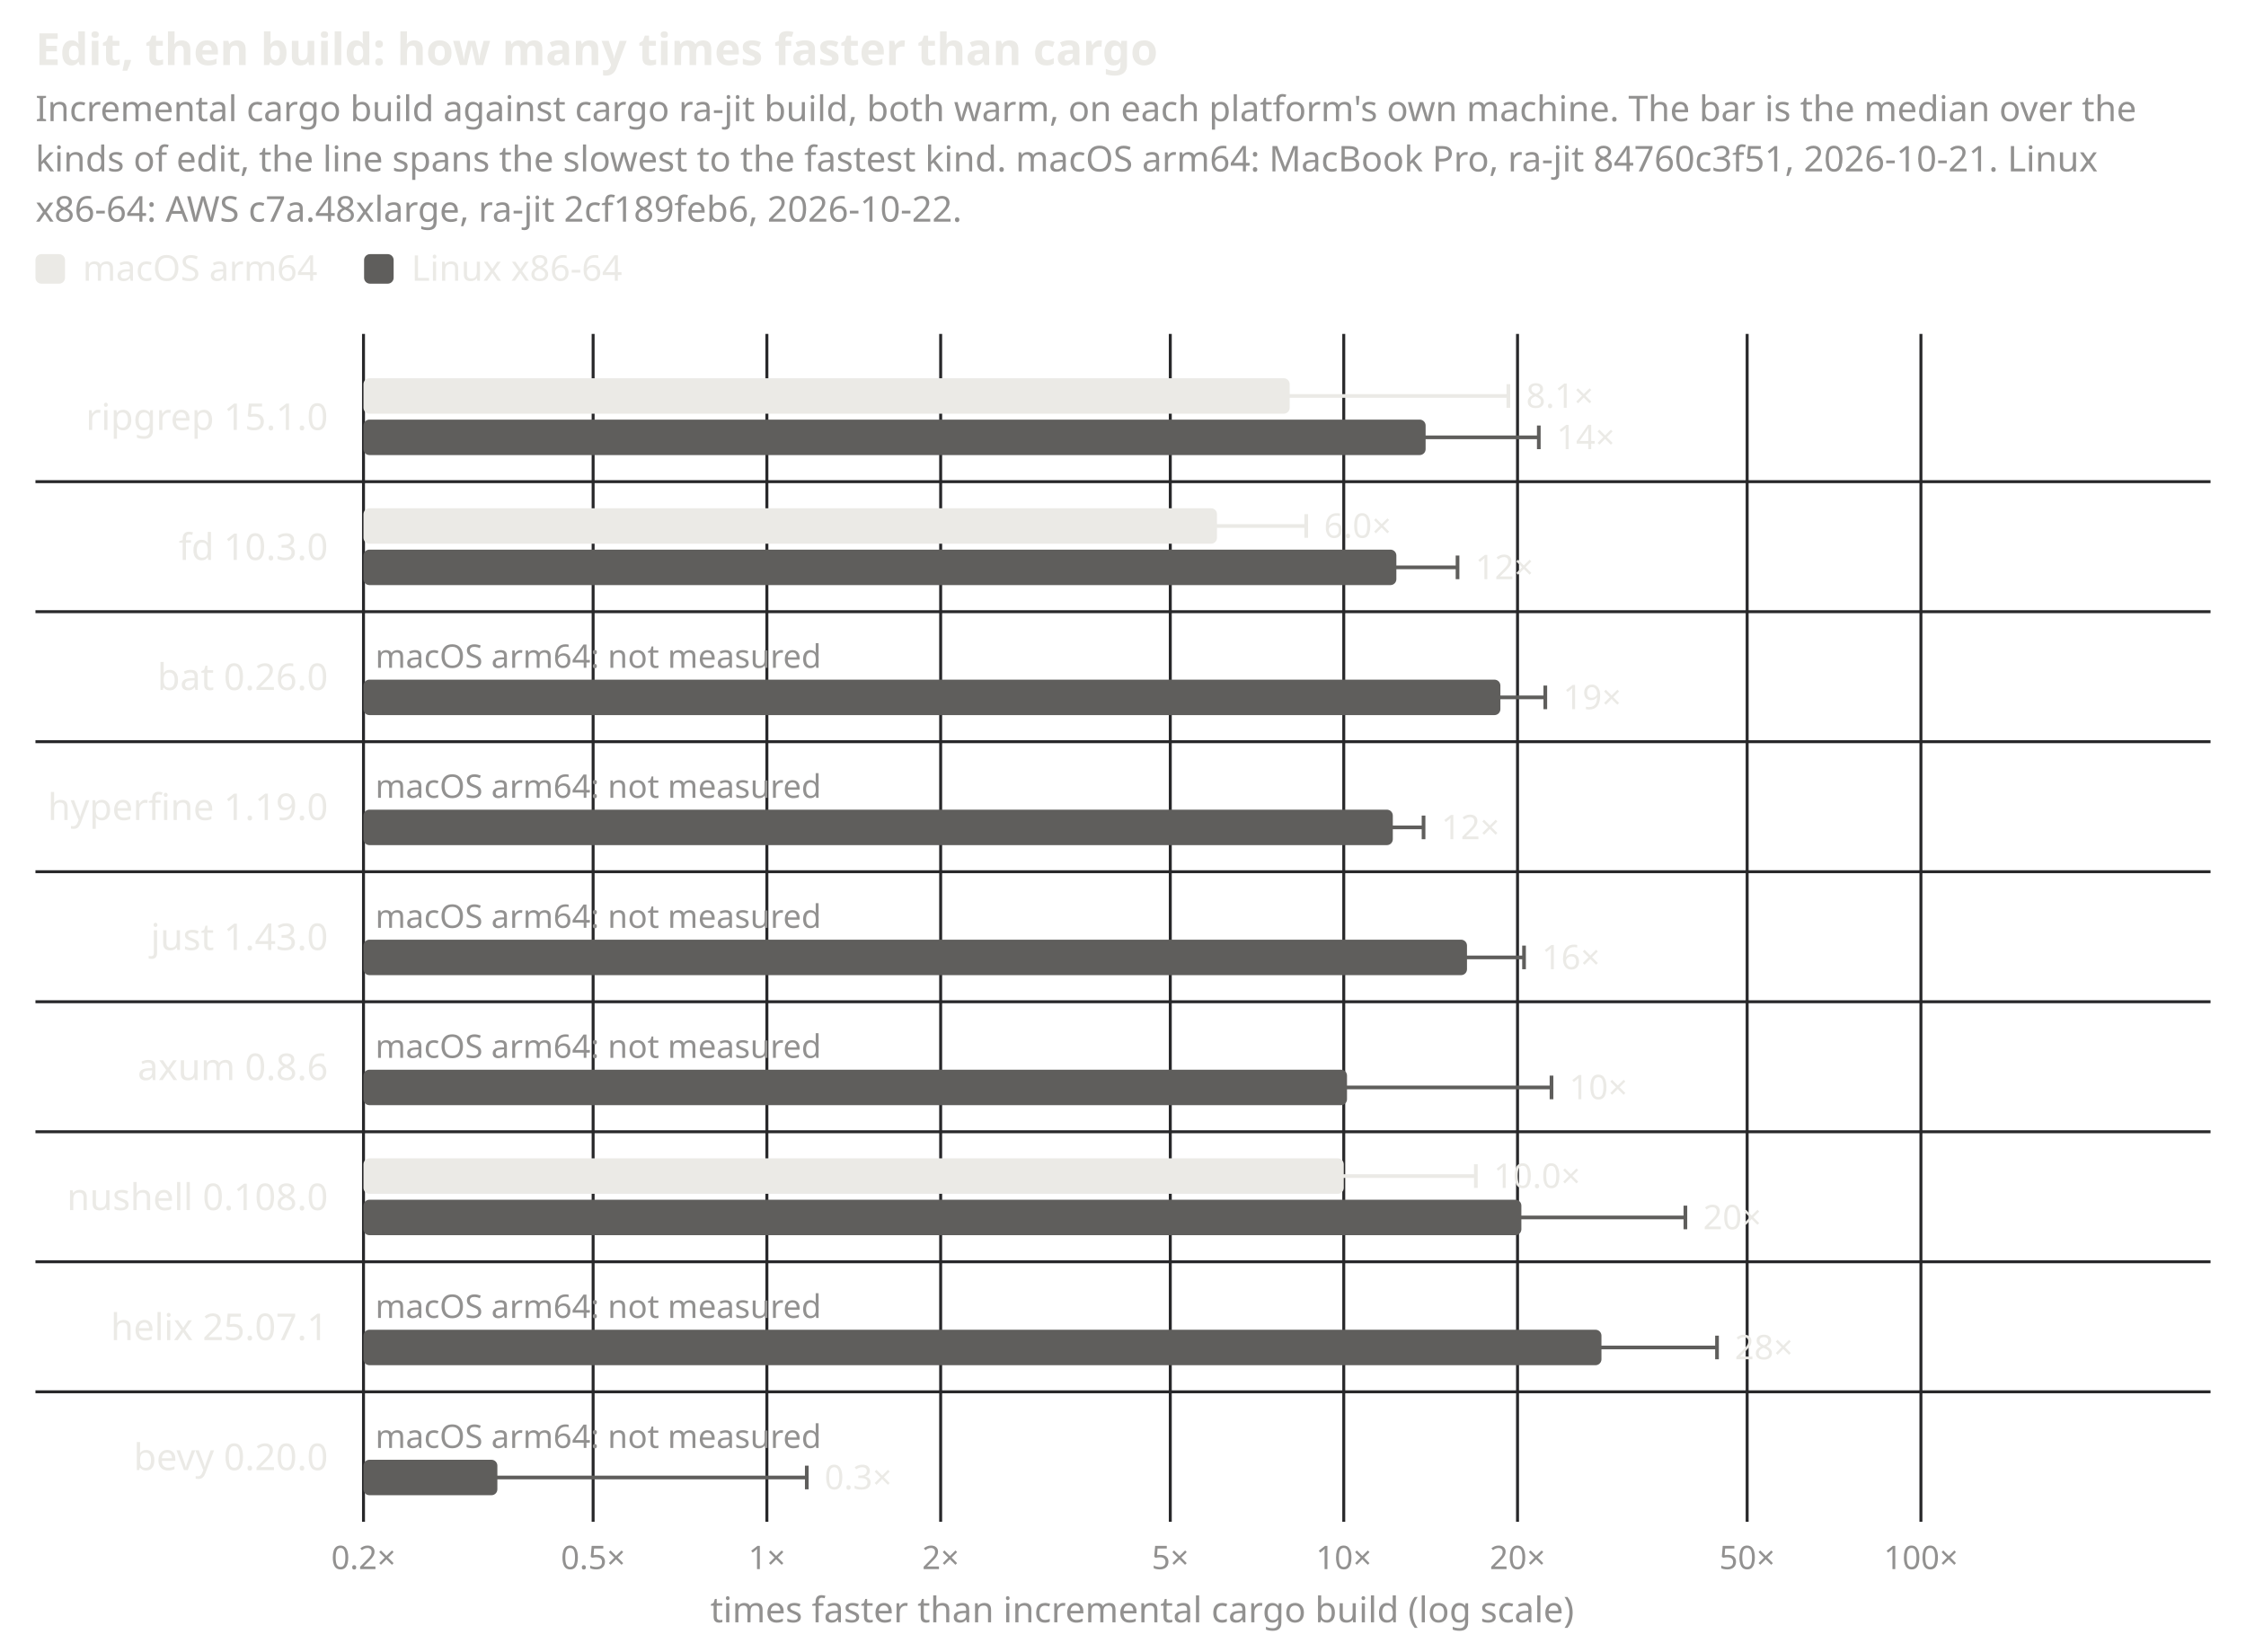
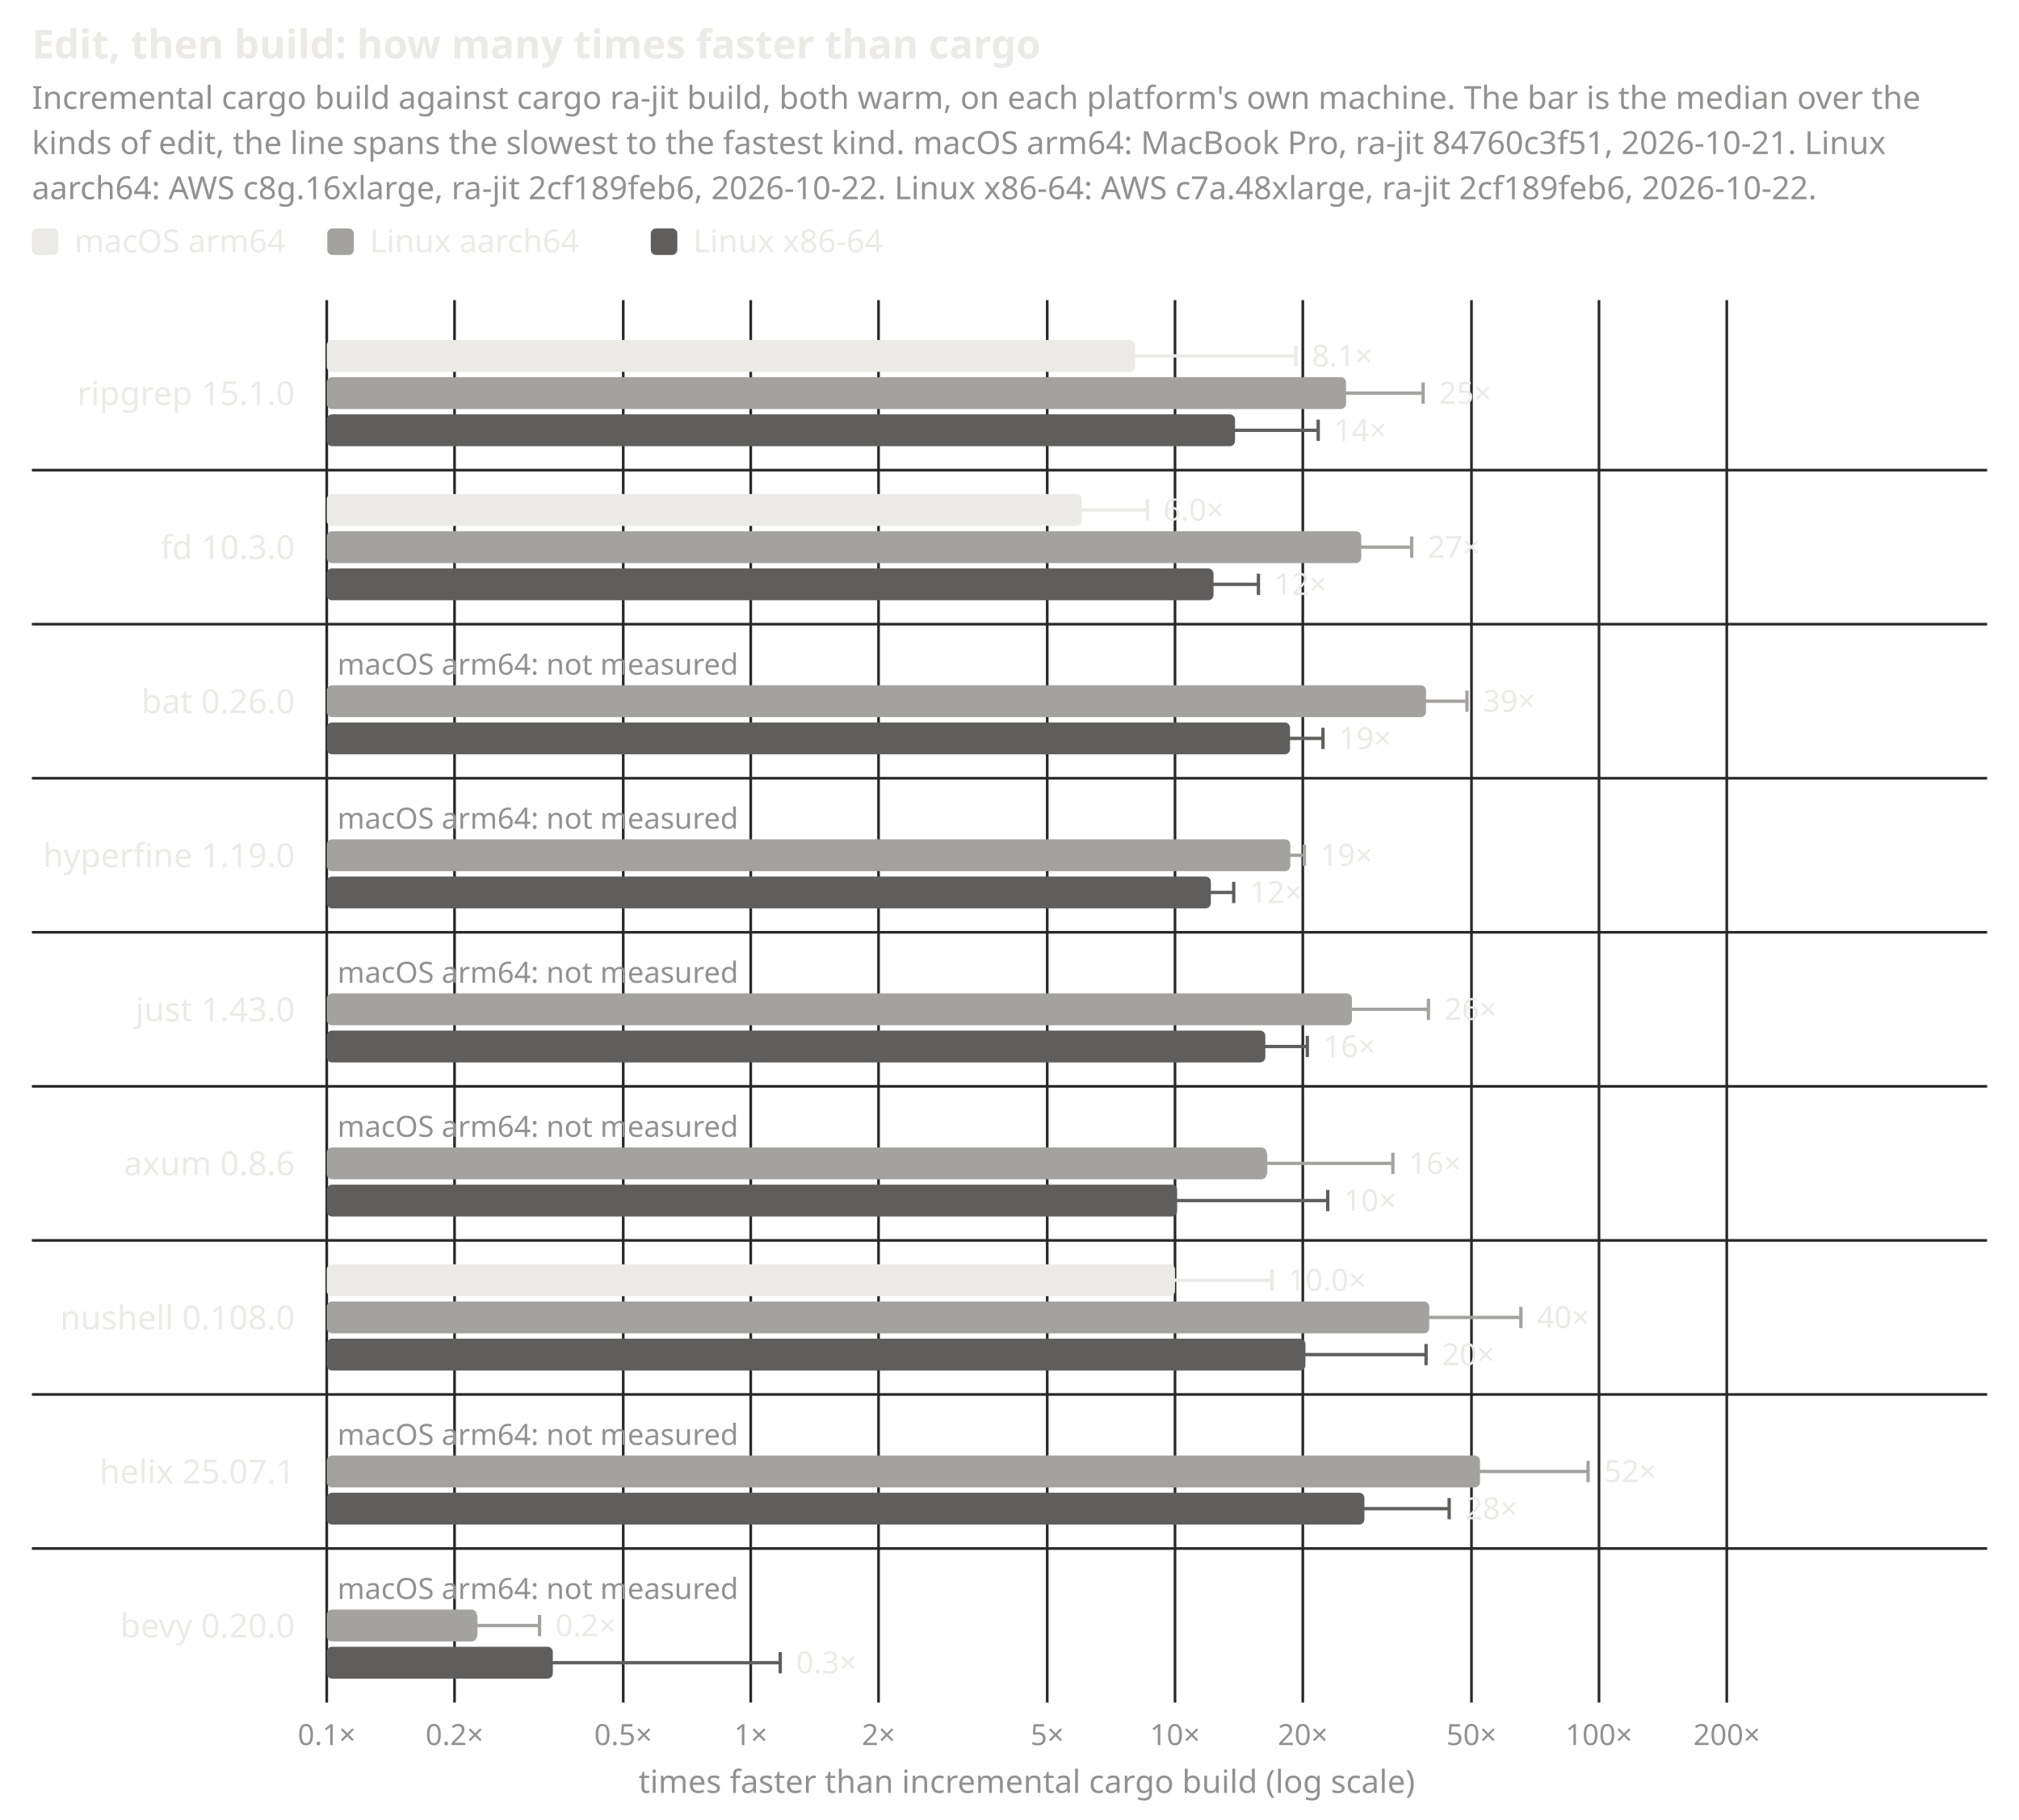
- <svg xmlns="http://www.w3.org/2000/svg" width="760" height="559" viewBox="0 0 760 559" font-family="-apple-system, BlinkMacSystemFont, 'Segoe UI', 'Noto Sans', Helvetica, Arial, sans-serif" role="img" aria-label="Edit, then build: how many times faster than cargo">
+ <svg xmlns="http://www.w3.org/2000/svg" width="760" height="685" viewBox="0 0 760 685" font-family="-apple-system, BlinkMacSystemFont, 'Segoe UI', 'Noto Sans', Helvetica, Arial, sans-serif" role="img" aria-label="Edit, then build: how many times faster than cargo">
  <text x="12" y="22" font-size="15" font-weight="600" fill="#ebeae6">Edit, then build: how many times faster than cargo</text>
  <text x="12" y="41" font-size="12" fill="#929190">Incremental cargo build against cargo ra-jit build, both warm, on each platform's own machine. The bar is the median over the</text>
  <text x="12" y="58" font-size="12" fill="#929190">kinds of edit, the line spans the slowest to the fastest kind. macOS arm64: MacBook Pro, ra-jit 84760c3f51, 2026-10-21. Linux</text>
-   <text x="12" y="75" font-size="12" fill="#929190">x86-64: AWS c7a.48xlarge, ra-jit 2cf189feb6, 2026-10-22.</text>
+   <text x="12" y="75" font-size="12" fill="#929190">aarch64: AWS c8g.16xlarge, ra-jit 2cf189feb6, 2026-10-22. Linux x86-64: AWS c7a.48xlarge, ra-jit 2cf189feb6, 2026-10-22.</text>
  <rect x="12" y="86" width="10" height="10" rx="2" fill="#ebeae6" />
  <text x="28" y="95" font-size="12" fill="#ebeae6">macOS arm64</text>
-   <rect x="123.2" y="86" width="10" height="10" rx="2" fill="#5f5e5c" />
-   <text x="139.2" y="95" font-size="12" fill="#ebeae6">Linux x86-64</text>
-   <line x1="123.0" y1="113" x2="123.0" y2="515" stroke="#28282a" />
-   <text x="123.0" y="531" font-size="11" text-anchor="middle" fill="#929190">0.2×</text>
-   <line x1="200.7" y1="113" x2="200.7" y2="515" stroke="#28282a" />
-   <text x="200.7" y="531" font-size="11" text-anchor="middle" fill="#929190">0.5×</text>
-   <line x1="259.5" y1="113" x2="259.5" y2="515" stroke="#28282a" />
-   <text x="259.5" y="531" font-size="11" text-anchor="middle" fill="#929190">1×</text>
-   <line x1="318.3" y1="113" x2="318.3" y2="515" stroke="#28282a" />
-   <text x="318.3" y="531" font-size="11" text-anchor="middle" fill="#929190">2×</text>
-   <line x1="396.0" y1="113" x2="396.0" y2="515" stroke="#28282a" />
-   <text x="396.0" y="531" font-size="11" text-anchor="middle" fill="#929190">5×</text>
-   <line x1="454.7" y1="113" x2="454.7" y2="515" stroke="#28282a" />
-   <text x="454.7" y="531" font-size="11" text-anchor="middle" fill="#929190">10×</text>
-   <line x1="513.5" y1="113" x2="513.5" y2="515" stroke="#28282a" />
-   <text x="513.5" y="531" font-size="11" text-anchor="middle" fill="#929190">20×</text>
-   <line x1="591.2" y1="113" x2="591.2" y2="515" stroke="#28282a" />
-   <text x="591.2" y="531" font-size="11" text-anchor="middle" fill="#929190">50×</text>
-   <line x1="650.0" y1="113" x2="650.0" y2="515" stroke="#28282a" />
-   <text x="650.0" y="531" font-size="11" text-anchor="middle" fill="#929190">100×</text>
-   <text x="386.5" y="549" font-size="12" text-anchor="middle" fill="#929190">times faster than incremental cargo build (log scale)</text>
-   <text x="111.0" y="145.5" font-size="12.5" text-anchor="end" fill="#ebeae6">ripgrep 15.1.0</text>
-   <rect x="123.0" y="128.0" width="313.4" height="12" rx="2" fill="#ebeae6" />
-   <line x1="391.3" y1="134.0" x2="510.4" y2="134.0" stroke="#ebeae6" stroke-width="1.25" />
-   <line x1="391.3" y1="130.0" x2="391.3" y2="138.0" stroke="#ebeae6" stroke-width="1.25" />
-   <line x1="510.4" y1="130.0" x2="510.4" y2="138.0" stroke="#ebeae6" stroke-width="1.25" />
-   <text x="516.4" y="138.0" font-size="11.5" text-anchor="start" fill="#ebeae6" font-variant-numeric="tabular-nums">8.1×</text>
-   <rect x="123.0" y="142.0" width="359.4" height="12" rx="2" fill="#5f5e5c" />
-   <line x1="453.5" y1="148.0" x2="520.7" y2="148.0" stroke="#5f5e5c" stroke-width="1.25" />
-   <line x1="453.5" y1="144.0" x2="453.5" y2="152.0" stroke="#5f5e5c" stroke-width="1.25" />
-   <line x1="520.7" y1="144.0" x2="520.7" y2="152.0" stroke="#5f5e5c" stroke-width="1.25" />
-   <text x="526.7" y="152.0" font-size="11.5" text-anchor="start" fill="#ebeae6" font-variant-numeric="tabular-nums">14×</text>
-   <line x1="12" y1="163.0" x2="748" y2="163.0" stroke="#28282a" />
-   <text x="111.0" y="189.5" font-size="12.5" text-anchor="end" fill="#ebeae6">fd 10.3.0</text>
-   <rect x="123.0" y="172.0" width="288.8" height="12" rx="2" fill="#ebeae6" />
-   <line x1="406.3" y1="178.0" x2="442.0" y2="178.0" stroke="#ebeae6" stroke-width="1.25" />
-   <line x1="406.3" y1="174.0" x2="406.3" y2="182.0" stroke="#ebeae6" stroke-width="1.25" />
-   <line x1="442.0" y1="174.0" x2="442.0" y2="182.0" stroke="#ebeae6" stroke-width="1.25" />
-   <text x="448.0" y="182.0" font-size="11.5" text-anchor="start" fill="#ebeae6" font-variant-numeric="tabular-nums">6.0×</text>
-   <rect x="123.0" y="186.0" width="349.5" height="12" rx="2" fill="#5f5e5c" />
-   <line x1="454.6" y1="192.0" x2="493.2" y2="192.0" stroke="#5f5e5c" stroke-width="1.25" />
-   <line x1="454.6" y1="188.0" x2="454.6" y2="196.0" stroke="#5f5e5c" stroke-width="1.25" />
-   <line x1="493.2" y1="188.0" x2="493.2" y2="196.0" stroke="#5f5e5c" stroke-width="1.25" />
-   <text x="499.2" y="196.0" font-size="11.5" text-anchor="start" fill="#ebeae6" font-variant-numeric="tabular-nums">12×</text>
-   <line x1="12" y1="207.0" x2="748" y2="207.0" stroke="#28282a" />
-   <text x="111.0" y="233.5" font-size="12.5" text-anchor="end" fill="#ebeae6">bat 0.26.0</text>
-   <text x="127.0" y="226.0" font-size="11" fill="#929190">macOS arm64: not measured</text>
-   <rect x="123.0" y="230.0" width="384.7" height="12" rx="2" fill="#5f5e5c" />
-   <line x1="464.5" y1="236.0" x2="522.9" y2="236.0" stroke="#5f5e5c" stroke-width="1.25" />
-   <line x1="464.5" y1="232.0" x2="464.5" y2="240.0" stroke="#5f5e5c" stroke-width="1.25" />
-   <line x1="522.9" y1="232.0" x2="522.9" y2="240.0" stroke="#5f5e5c" stroke-width="1.25" />
-   <text x="528.9" y="240.0" font-size="11.5" text-anchor="start" fill="#ebeae6" font-variant-numeric="tabular-nums">19×</text>
-   <line x1="12" y1="251.0" x2="748" y2="251.0" stroke="#28282a" />
-   <text x="111.0" y="277.5" font-size="12.5" text-anchor="end" fill="#ebeae6">hyperfine 1.19.0</text>
-   <text x="127.0" y="270.0" font-size="11" fill="#929190">macOS arm64: not measured</text>
-   <rect x="123.0" y="274.0" width="348.3" height="12" rx="2" fill="#5f5e5c" />
-   <line x1="422.1" y1="280.0" x2="481.7" y2="280.0" stroke="#5f5e5c" stroke-width="1.25" />
-   <line x1="422.1" y1="276.0" x2="422.1" y2="284.0" stroke="#5f5e5c" stroke-width="1.25" />
-   <line x1="481.7" y1="276.0" x2="481.7" y2="284.0" stroke="#5f5e5c" stroke-width="1.25" />
-   <text x="487.7" y="284.0" font-size="11.5" text-anchor="start" fill="#ebeae6" font-variant-numeric="tabular-nums">12×</text>
-   <line x1="12" y1="295.0" x2="748" y2="295.0" stroke="#28282a" />
-   <text x="111.0" y="321.5" font-size="12.5" text-anchor="end" fill="#ebeae6">just 1.43.0</text>
-   <text x="127.0" y="314.0" font-size="11" fill="#929190">macOS arm64: not measured</text>
-   <rect x="123.0" y="318.0" width="373.4" height="12" rx="2" fill="#5f5e5c" />
-   <line x1="474.6" y1="324.0" x2="515.7" y2="324.0" stroke="#5f5e5c" stroke-width="1.25" />
-   <line x1="474.6" y1="320.0" x2="474.6" y2="328.0" stroke="#5f5e5c" stroke-width="1.25" />
-   <line x1="515.7" y1="320.0" x2="515.7" y2="328.0" stroke="#5f5e5c" stroke-width="1.25" />
-   <text x="521.7" y="328.0" font-size="11.5" text-anchor="start" fill="#ebeae6" font-variant-numeric="tabular-nums">16×</text>
-   <line x1="12" y1="339.0" x2="748" y2="339.0" stroke="#28282a" />
-   <text x="111.0" y="365.5" font-size="12.5" text-anchor="end" fill="#ebeae6">axum 0.8.6</text>
-   <text x="127.0" y="358.0" font-size="11" fill="#929190">macOS arm64: not measured</text>
-   <rect x="123.0" y="362.0" width="332.8" height="12" rx="2" fill="#5f5e5c" />
-   <line x1="454.5" y1="368.0" x2="525.0" y2="368.0" stroke="#5f5e5c" stroke-width="1.25" />
-   <line x1="454.5" y1="364.0" x2="454.5" y2="372.0" stroke="#5f5e5c" stroke-width="1.25" />
-   <line x1="525.0" y1="364.0" x2="525.0" y2="372.0" stroke="#5f5e5c" stroke-width="1.25" />
-   <text x="531.0" y="372.0" font-size="11.5" text-anchor="start" fill="#ebeae6" font-variant-numeric="tabular-nums">10×</text>
-   <line x1="12" y1="383.0" x2="748" y2="383.0" stroke="#28282a" />
-   <text x="111.0" y="409.5" font-size="12.5" text-anchor="end" fill="#ebeae6">nushell 0.108.0</text>
-   <rect x="123.0" y="392.0" width="331.7" height="12" rx="2" fill="#ebeae6" />
-   <line x1="376.9" y1="398.0" x2="499.4" y2="398.0" stroke="#ebeae6" stroke-width="1.25" />
-   <line x1="376.9" y1="394.0" x2="376.9" y2="402.0" stroke="#ebeae6" stroke-width="1.25" />
-   <line x1="499.4" y1="394.0" x2="499.4" y2="402.0" stroke="#ebeae6" stroke-width="1.25" />
-   <text x="505.4" y="402.0" font-size="11.5" text-anchor="start" fill="#ebeae6" font-variant-numeric="tabular-nums">10.0×</text>
-   <rect x="123.0" y="406.0" width="391.8" height="12" rx="2" fill="#5f5e5c" />
-   <line x1="412.0" y1="412.0" x2="570.3" y2="412.0" stroke="#5f5e5c" stroke-width="1.25" />
-   <line x1="412.0" y1="408.0" x2="412.0" y2="416.0" stroke="#5f5e5c" stroke-width="1.25" />
-   <line x1="570.3" y1="408.0" x2="570.3" y2="416.0" stroke="#5f5e5c" stroke-width="1.25" />
-   <text x="576.3" y="416.0" font-size="11.5" text-anchor="start" fill="#ebeae6" font-variant-numeric="tabular-nums">20×</text>
-   <line x1="12" y1="427.0" x2="748" y2="427.0" stroke="#28282a" />
-   <text x="111.0" y="453.5" font-size="12.5" text-anchor="end" fill="#ebeae6">helix 25.07.1</text>
-   <text x="127.0" y="446.0" font-size="11" fill="#929190">macOS arm64: not measured</text>
-   <rect x="123.0" y="450.0" width="418.9" height="12" rx="2" fill="#5f5e5c" />
-   <line x1="487.6" y1="456.0" x2="581.0" y2="456.0" stroke="#5f5e5c" stroke-width="1.25" />
-   <line x1="487.6" y1="452.0" x2="487.6" y2="460.0" stroke="#5f5e5c" stroke-width="1.25" />
-   <line x1="581.0" y1="452.0" x2="581.0" y2="460.0" stroke="#5f5e5c" stroke-width="1.25" />
-   <text x="587.0" y="460.0" font-size="11.5" text-anchor="start" fill="#ebeae6" font-variant-numeric="tabular-nums">28×</text>
-   <line x1="12" y1="471.0" x2="748" y2="471.0" stroke="#28282a" />
-   <text x="111.0" y="497.5" font-size="12.5" text-anchor="end" fill="#ebeae6">bevy 0.20.0</text>
-   <text x="127.0" y="490.0" font-size="11" fill="#929190">macOS arm64: not measured</text>
-   <rect x="123.0" y="494.0" width="45.3" height="12" rx="2" fill="#5f5e5c" />
-   <line x1="166.7" y1="500.0" x2="273.0" y2="500.0" stroke="#5f5e5c" stroke-width="1.25" />
-   <line x1="166.7" y1="496.0" x2="166.7" y2="504.0" stroke="#5f5e5c" stroke-width="1.25" />
-   <line x1="273.0" y1="496.0" x2="273.0" y2="504.0" stroke="#5f5e5c" stroke-width="1.25" />
-   <text x="279.0" y="504.0" font-size="11.5" text-anchor="start" fill="#ebeae6" font-variant-numeric="tabular-nums">0.3×</text>
+   <rect x="123.2" y="86" width="10" height="10" rx="2" fill="#a3a29f" />
+   <text x="139.2" y="95" font-size="12" fill="#ebeae6">Linux aarch64</text>
+   <rect x="244.96" y="86" width="10" height="10" rx="2" fill="#5f5e5c" />
+   <text x="260.96" y="95" font-size="12" fill="#ebeae6">Linux x86-64</text>
+   <line x1="123.0" y1="113" x2="123.0" y2="641" stroke="#28282a" />
+   <text x="123.0" y="657" font-size="11" text-anchor="middle" fill="#929190">0.1×</text>
+   <line x1="171.1" y1="113" x2="171.1" y2="641" stroke="#28282a" />
+   <text x="171.1" y="657" font-size="11" text-anchor="middle" fill="#929190">0.2×</text>
+   <line x1="234.6" y1="113" x2="234.6" y2="641" stroke="#28282a" />
+   <text x="234.6" y="657" font-size="11" text-anchor="middle" fill="#929190">0.5×</text>
+   <line x1="282.6" y1="113" x2="282.6" y2="641" stroke="#28282a" />
+   <text x="282.6" y="657" font-size="11" text-anchor="middle" fill="#929190">1×</text>
+   <line x1="330.7" y1="113" x2="330.7" y2="641" stroke="#28282a" />
+   <text x="330.7" y="657" font-size="11" text-anchor="middle" fill="#929190">2×</text>
+   <line x1="394.2" y1="113" x2="394.2" y2="641" stroke="#28282a" />
+   <text x="394.2" y="657" font-size="11" text-anchor="middle" fill="#929190">5×</text>
+   <line x1="442.3" y1="113" x2="442.3" y2="641" stroke="#28282a" />
+   <text x="442.3" y="657" font-size="11" text-anchor="middle" fill="#929190">10×</text>
+   <line x1="490.4" y1="113" x2="490.4" y2="641" stroke="#28282a" />
+   <text x="490.4" y="657" font-size="11" text-anchor="middle" fill="#929190">20×</text>
+   <line x1="553.9" y1="113" x2="553.9" y2="641" stroke="#28282a" />
+   <text x="553.9" y="657" font-size="11" text-anchor="middle" fill="#929190">50×</text>
+   <line x1="601.9" y1="113" x2="601.9" y2="641" stroke="#28282a" />
+   <text x="601.9" y="657" font-size="11" text-anchor="middle" fill="#929190">100×</text>
+   <line x1="650.0" y1="113" x2="650.0" y2="641" stroke="#28282a" />
+   <text x="650.0" y="657" font-size="11" text-anchor="middle" fill="#929190">200×</text>
+   <text x="386.5" y="675" font-size="12" text-anchor="middle" fill="#929190">times faster than incremental cargo build (log scale)</text>
+   <text x="111.0" y="152.5" font-size="12.5" text-anchor="end" fill="#ebeae6">ripgrep 15.1.0</text>
+   <rect x="123.0" y="128.0" width="304.3" height="12" rx="2" fill="#ebeae6" />
+   <line x1="390.4" y1="134.0" x2="487.8" y2="134.0" stroke="#ebeae6" stroke-width="1.25" />
+   <line x1="390.4" y1="130.0" x2="390.4" y2="138.0" stroke="#ebeae6" stroke-width="1.25" />
+   <line x1="487.8" y1="130.0" x2="487.8" y2="138.0" stroke="#ebeae6" stroke-width="1.25" />
+   <text x="493.8" y="138.0" font-size="11.5" text-anchor="start" fill="#ebeae6" font-variant-numeric="tabular-nums">8.1×</text>
+   <rect x="123.0" y="142.0" width="383.7" height="12" rx="2" fill="#a3a29f" />
+   <line x1="477.0" y1="148.0" x2="535.7" y2="148.0" stroke="#a3a29f" stroke-width="1.25" />
+   <line x1="477.0" y1="144.0" x2="477.0" y2="152.0" stroke="#a3a29f" stroke-width="1.25" />
+   <line x1="535.7" y1="144.0" x2="535.7" y2="152.0" stroke="#a3a29f" stroke-width="1.25" />
+   <text x="541.7" y="152.0" font-size="11.5" text-anchor="start" fill="#ebeae6" font-variant-numeric="tabular-nums">25×</text>
+   <rect x="123.0" y="156.0" width="341.9" height="12" rx="2" fill="#5f5e5c" />
+   <line x1="441.2" y1="162.0" x2="496.2" y2="162.0" stroke="#5f5e5c" stroke-width="1.25" />
+   <line x1="441.2" y1="158.0" x2="441.2" y2="166.0" stroke="#5f5e5c" stroke-width="1.25" />
+   <line x1="496.2" y1="158.0" x2="496.2" y2="166.0" stroke="#5f5e5c" stroke-width="1.25" />
+   <text x="502.2" y="166.0" font-size="11.5" text-anchor="start" fill="#ebeae6" font-variant-numeric="tabular-nums">14×</text>
+   <line x1="12" y1="177.0" x2="748" y2="177.0" stroke="#28282a" />
+   <text x="111.0" y="210.5" font-size="12.5" text-anchor="end" fill="#ebeae6">fd 10.3.0</text>
+   <rect x="123.0" y="186.0" width="284.2" height="12" rx="2" fill="#ebeae6" />
+   <line x1="402.7" y1="192.0" x2="431.9" y2="192.0" stroke="#ebeae6" stroke-width="1.25" />
+   <line x1="402.7" y1="188.0" x2="402.7" y2="196.0" stroke="#ebeae6" stroke-width="1.25" />
+   <line x1="431.9" y1="188.0" x2="431.9" y2="196.0" stroke="#ebeae6" stroke-width="1.25" />
+   <text x="437.9" y="196.0" font-size="11.5" text-anchor="start" fill="#ebeae6" font-variant-numeric="tabular-nums">6.0×</text>
+   <rect x="123.0" y="200.0" width="389.4" height="12" rx="2" fill="#a3a29f" />
+   <line x1="493.6" y1="206.0" x2="531.4" y2="206.0" stroke="#a3a29f" stroke-width="1.25" />
+   <line x1="493.6" y1="202.0" x2="493.6" y2="210.0" stroke="#a3a29f" stroke-width="1.25" />
+   <line x1="531.4" y1="202.0" x2="531.4" y2="210.0" stroke="#a3a29f" stroke-width="1.25" />
+   <text x="537.4" y="210.0" font-size="11.5" text-anchor="start" fill="#ebeae6" font-variant-numeric="tabular-nums">27×</text>
+   <rect x="123.0" y="214.0" width="333.8" height="12" rx="2" fill="#5f5e5c" />
+   <line x1="442.2" y1="220.0" x2="473.7" y2="220.0" stroke="#5f5e5c" stroke-width="1.25" />
+   <line x1="442.2" y1="216.0" x2="442.2" y2="224.0" stroke="#5f5e5c" stroke-width="1.25" />
+   <line x1="473.7" y1="216.0" x2="473.7" y2="224.0" stroke="#5f5e5c" stroke-width="1.25" />
+   <text x="479.7" y="224.0" font-size="11.5" text-anchor="start" fill="#ebeae6" font-variant-numeric="tabular-nums">12×</text>
+   <line x1="12" y1="235.0" x2="748" y2="235.0" stroke="#28282a" />
+   <text x="111.0" y="268.5" font-size="12.5" text-anchor="end" fill="#ebeae6">bat 0.26.0</text>
+   <text x="127.0" y="254.0" font-size="11" fill="#929190">macOS arm64: not measured</text>
+   <rect x="123.0" y="258.0" width="413.8" height="12" rx="2" fill="#a3a29f" />
+   <line x1="513.9" y1="264.0" x2="552.2" y2="264.0" stroke="#a3a29f" stroke-width="1.25" />
+   <line x1="513.9" y1="260.0" x2="513.9" y2="268.0" stroke="#a3a29f" stroke-width="1.25" />
+   <line x1="552.2" y1="260.0" x2="552.2" y2="268.0" stroke="#a3a29f" stroke-width="1.25" />
+   <text x="558.2" y="268.0" font-size="11.5" text-anchor="start" fill="#ebeae6" font-variant-numeric="tabular-nums">39×</text>
+   <rect x="123.0" y="272.0" width="362.6" height="12" rx="2" fill="#5f5e5c" />
+   <line x1="450.3" y1="278.0" x2="498.0" y2="278.0" stroke="#5f5e5c" stroke-width="1.25" />
+   <line x1="450.3" y1="274.0" x2="450.3" y2="282.0" stroke="#5f5e5c" stroke-width="1.25" />
+   <line x1="498.0" y1="274.0" x2="498.0" y2="282.0" stroke="#5f5e5c" stroke-width="1.25" />
+   <text x="504.0" y="282.0" font-size="11.5" text-anchor="start" fill="#ebeae6" font-variant-numeric="tabular-nums">19×</text>
+   <line x1="12" y1="293.0" x2="748" y2="293.0" stroke="#28282a" />
+   <text x="111.0" y="326.5" font-size="12.5" text-anchor="end" fill="#ebeae6">hyperfine 1.19.0</text>
+   <text x="127.0" y="312.0" font-size="11" fill="#929190">macOS arm64: not measured</text>
+   <rect x="123.0" y="316.0" width="362.7" height="12" rx="2" fill="#a3a29f" />
+   <line x1="436.4" y1="322.0" x2="491.0" y2="322.0" stroke="#a3a29f" stroke-width="1.25" />
+   <line x1="436.4" y1="318.0" x2="436.4" y2="326.0" stroke="#a3a29f" stroke-width="1.25" />
+   <line x1="491.0" y1="318.0" x2="491.0" y2="326.0" stroke="#a3a29f" stroke-width="1.25" />
+   <text x="497.0" y="326.0" font-size="11.5" text-anchor="start" fill="#ebeae6" font-variant-numeric="tabular-nums">19×</text>
+   <rect x="123.0" y="330.0" width="332.8" height="12" rx="2" fill="#5f5e5c" />
+   <line x1="415.6" y1="336.0" x2="464.4" y2="336.0" stroke="#5f5e5c" stroke-width="1.25" />
+   <line x1="415.6" y1="332.0" x2="415.6" y2="340.0" stroke="#5f5e5c" stroke-width="1.25" />
+   <line x1="464.4" y1="332.0" x2="464.4" y2="340.0" stroke="#5f5e5c" stroke-width="1.25" />
+   <text x="470.4" y="340.0" font-size="11.5" text-anchor="start" fill="#ebeae6" font-variant-numeric="tabular-nums">12×</text>
+   <line x1="12" y1="351.0" x2="748" y2="351.0" stroke="#28282a" />
+   <text x="111.0" y="384.5" font-size="12.5" text-anchor="end" fill="#ebeae6">just 1.43.0</text>
+   <text x="127.0" y="370.0" font-size="11" fill="#929190">macOS arm64: not measured</text>
+   <rect x="123.0" y="374.0" width="385.9" height="12" rx="2" fill="#a3a29f" />
+   <line x1="496.1" y1="380.0" x2="537.7" y2="380.0" stroke="#a3a29f" stroke-width="1.25" />
+   <line x1="496.1" y1="376.0" x2="496.1" y2="384.0" stroke="#a3a29f" stroke-width="1.25" />
+   <line x1="537.7" y1="376.0" x2="537.7" y2="384.0" stroke="#a3a29f" stroke-width="1.25" />
+   <text x="543.7" y="384.0" font-size="11.5" text-anchor="start" fill="#ebeae6" font-variant-numeric="tabular-nums">26×</text>
+   <rect x="123.0" y="388.0" width="353.3" height="12" rx="2" fill="#5f5e5c" />
+   <line x1="458.5" y1="394.0" x2="492.1" y2="394.0" stroke="#5f5e5c" stroke-width="1.25" />
+   <line x1="458.5" y1="390.0" x2="458.5" y2="398.0" stroke="#5f5e5c" stroke-width="1.25" />
+   <line x1="492.1" y1="390.0" x2="492.1" y2="398.0" stroke="#5f5e5c" stroke-width="1.25" />
+   <text x="498.1" y="398.0" font-size="11.5" text-anchor="start" fill="#ebeae6" font-variant-numeric="tabular-nums">16×</text>
+   <line x1="12" y1="409.0" x2="748" y2="409.0" stroke="#28282a" />
+   <text x="111.0" y="442.5" font-size="12.5" text-anchor="end" fill="#ebeae6">axum 0.8.6</text>
+   <text x="127.0" y="428.0" font-size="11" fill="#929190">macOS arm64: not measured</text>
+   <rect x="123.0" y="432.0" width="353.8" height="12" rx="2" fill="#a3a29f" />
+   <line x1="476.4" y1="438.0" x2="524.3" y2="438.0" stroke="#a3a29f" stroke-width="1.25" />
+   <line x1="476.4" y1="434.0" x2="476.4" y2="442.0" stroke="#a3a29f" stroke-width="1.25" />
+   <line x1="524.3" y1="434.0" x2="524.3" y2="442.0" stroke="#a3a29f" stroke-width="1.25" />
+   <text x="530.3" y="442.0" font-size="11.5" text-anchor="start" fill="#ebeae6" font-variant-numeric="tabular-nums">16×</text>
+   <rect x="123.0" y="446.0" width="320.1" height="12" rx="2" fill="#5f5e5c" />
+   <line x1="442.1" y1="452.0" x2="499.8" y2="452.0" stroke="#5f5e5c" stroke-width="1.25" />
+   <line x1="442.1" y1="448.0" x2="442.1" y2="456.0" stroke="#5f5e5c" stroke-width="1.25" />
+   <line x1="499.8" y1="448.0" x2="499.8" y2="456.0" stroke="#5f5e5c" stroke-width="1.25" />
+   <text x="505.8" y="456.0" font-size="11.5" text-anchor="start" fill="#ebeae6" font-variant-numeric="tabular-nums">10×</text>
+   <line x1="12" y1="467.0" x2="748" y2="467.0" stroke="#28282a" />
+   <text x="111.0" y="500.5" font-size="12.5" text-anchor="end" fill="#ebeae6">nushell 0.108.0</text>
+   <rect x="123.0" y="476.0" width="319.3" height="12" rx="2" fill="#ebeae6" />
+   <line x1="378.6" y1="482.0" x2="478.8" y2="482.0" stroke="#ebeae6" stroke-width="1.25" />
+   <line x1="378.6" y1="478.0" x2="378.6" y2="486.0" stroke="#ebeae6" stroke-width="1.25" />
+   <line x1="478.8" y1="478.0" x2="478.8" y2="486.0" stroke="#ebeae6" stroke-width="1.25" />
+   <text x="484.8" y="486.0" font-size="11.5" text-anchor="start" fill="#ebeae6" font-variant-numeric="tabular-nums">10.0×</text>
+   <rect x="123.0" y="490.0" width="415.0" height="12" rx="2" fill="#a3a29f" />
+   <line x1="505.4" y1="496.0" x2="572.5" y2="496.0" stroke="#a3a29f" stroke-width="1.25" />
+   <line x1="505.4" y1="492.0" x2="505.4" y2="500.0" stroke="#a3a29f" stroke-width="1.25" />
+   <line x1="572.5" y1="492.0" x2="572.5" y2="500.0" stroke="#a3a29f" stroke-width="1.25" />
+   <text x="578.5" y="500.0" font-size="11.5" text-anchor="start" fill="#ebeae6" font-variant-numeric="tabular-nums">40×</text>
+   <rect x="123.0" y="504.0" width="368.4" height="12" rx="2" fill="#5f5e5c" />
+   <line x1="407.4" y1="510.0" x2="536.8" y2="510.0" stroke="#5f5e5c" stroke-width="1.25" />
+   <line x1="407.4" y1="506.0" x2="407.4" y2="514.0" stroke="#5f5e5c" stroke-width="1.25" />
+   <line x1="536.8" y1="506.0" x2="536.8" y2="514.0" stroke="#5f5e5c" stroke-width="1.25" />
+   <text x="542.8" y="514.0" font-size="11.5" text-anchor="start" fill="#ebeae6" font-variant-numeric="tabular-nums">20×</text>
+   <line x1="12" y1="525.0" x2="748" y2="525.0" stroke="#28282a" />
+   <text x="111.0" y="558.5" font-size="12.5" text-anchor="end" fill="#ebeae6">helix 25.07.1</text>
+   <text x="127.0" y="544.0" font-size="11" fill="#929190">macOS arm64: not measured</text>
+   <rect x="123.0" y="548.0" width="434.1" height="12" rx="2" fill="#a3a29f" />
+   <line x1="524.0" y1="554.0" x2="597.8" y2="554.0" stroke="#a3a29f" stroke-width="1.25" />
+   <line x1="524.0" y1="550.0" x2="524.0" y2="558.0" stroke="#a3a29f" stroke-width="1.25" />
+   <line x1="597.8" y1="550.0" x2="597.8" y2="558.0" stroke="#a3a29f" stroke-width="1.25" />
+   <text x="603.8" y="558.0" font-size="11.5" text-anchor="start" fill="#ebeae6" font-variant-numeric="tabular-nums">52×</text>
+   <rect x="123.0" y="562.0" width="390.6" height="12" rx="2" fill="#5f5e5c" />
+   <line x1="469.2" y1="568.0" x2="545.5" y2="568.0" stroke="#5f5e5c" stroke-width="1.25" />
+   <line x1="469.2" y1="564.0" x2="469.2" y2="572.0" stroke="#5f5e5c" stroke-width="1.25" />
+   <line x1="545.5" y1="564.0" x2="545.5" y2="572.0" stroke="#5f5e5c" stroke-width="1.25" />
+   <text x="551.5" y="572.0" font-size="11.5" text-anchor="start" fill="#ebeae6" font-variant-numeric="tabular-nums">28×</text>
+   <line x1="12" y1="583.0" x2="748" y2="583.0" stroke="#28282a" />
+   <text x="111.0" y="616.5" font-size="12.5" text-anchor="end" fill="#ebeae6">bevy 0.20.0</text>
+   <text x="127.0" y="602.0" font-size="11" fill="#929190">macOS arm64: not measured</text>
+   <rect x="123.0" y="606.0" width="56.5" height="12" rx="2" fill="#a3a29f" />
+   <line x1="179.1" y1="612.0" x2="203.1" y2="612.0" stroke="#a3a29f" stroke-width="1.25" />
+   <line x1="179.1" y1="608.0" x2="179.1" y2="616.0" stroke="#a3a29f" stroke-width="1.25" />
+   <line x1="203.1" y1="608.0" x2="203.1" y2="616.0" stroke="#a3a29f" stroke-width="1.25" />
+   <text x="209.1" y="616.0" font-size="11.5" text-anchor="start" fill="#ebeae6" font-variant-numeric="tabular-nums">0.2×</text>
+   <rect x="123.0" y="620.0" width="85.1" height="12" rx="2" fill="#5f5e5c" />
+   <line x1="206.8" y1="626.0" x2="293.7" y2="626.0" stroke="#5f5e5c" stroke-width="1.25" />
+   <line x1="206.8" y1="622.0" x2="206.8" y2="630.0" stroke="#5f5e5c" stroke-width="1.25" />
+   <line x1="293.7" y1="622.0" x2="293.7" y2="630.0" stroke="#5f5e5c" stroke-width="1.25" />
+   <text x="299.7" y="630.0" font-size="11.5" text-anchor="start" fill="#ebeae6" font-variant-numeric="tabular-nums">0.3×</text>
</svg>
